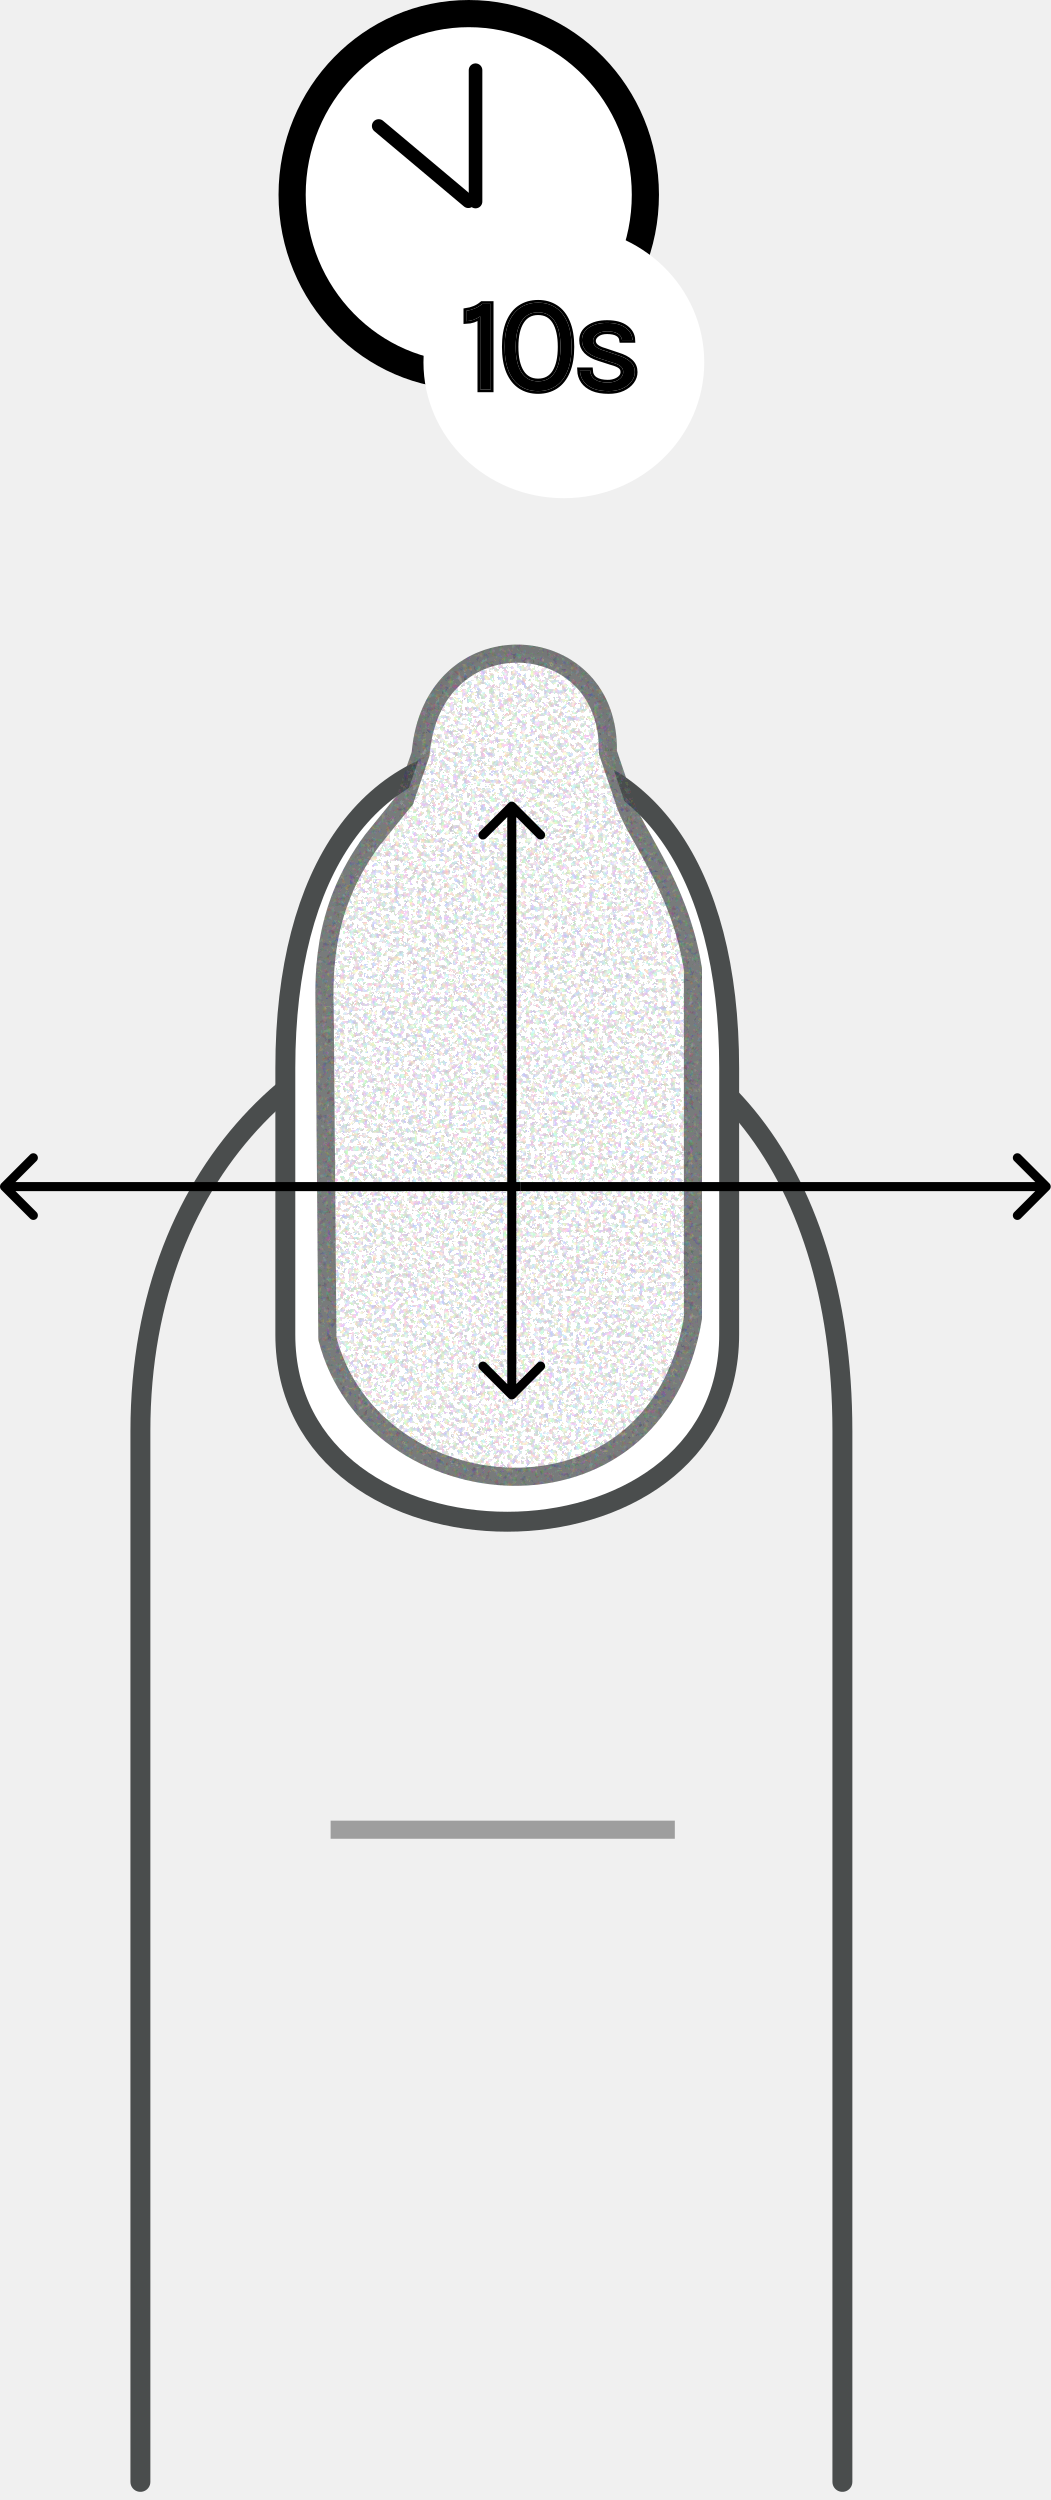
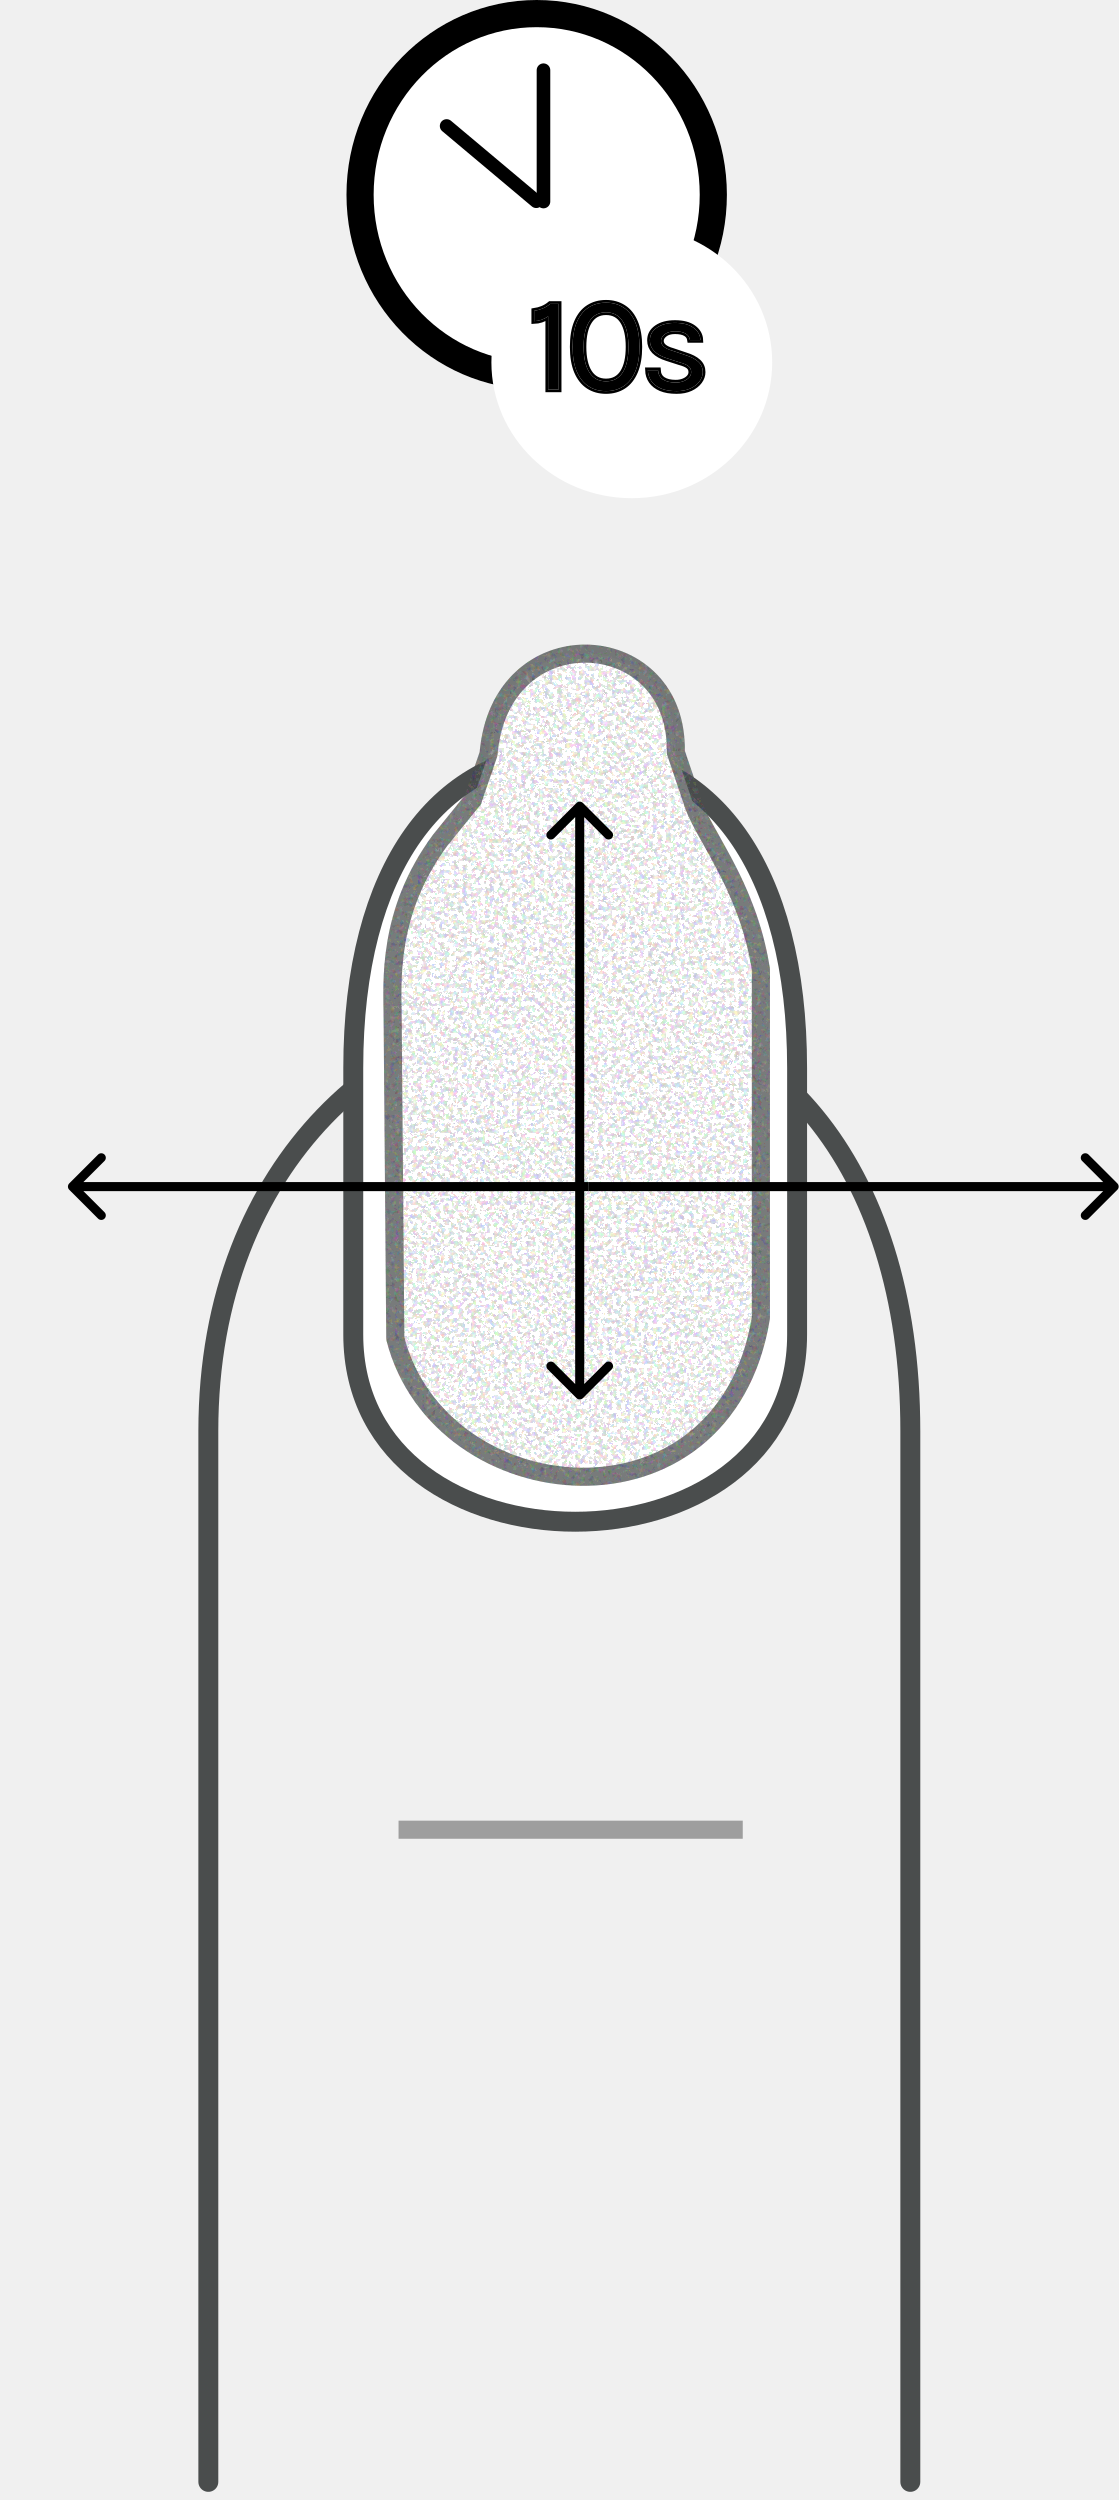
- <svg xmlns="http://www.w3.org/2000/svg" xmlns:xlink="http://www.w3.org/1999/xlink" width="116" height="276" viewBox="0 0 116 276" fill="none">
+ <svg xmlns="http://www.w3.org/2000/svg" xmlns:xlink="http://www.w3.org/1999/xlink" width="123.50" height="276" viewBox="-7.50 0 123.50 276" fill="none">
  <use xlink:href="#stroke0_359_8" fill="white" />
  <mask id="stroke1_359_8" fill="white">
    <use xlink:href="#stroke0_359_8" />
  </mask>
  <path d="M72.75 21.5C72.75 33.374 63.348 43 51.75 43C40.152 43 30.75 33.374 30.75 21.5C30.75 9.626 40.152 0 51.75 0C63.348 0 72.75 9.626 72.75 21.5Z" stroke-width="6" stroke="black" mask="url(#stroke1_359_8)" />
  <path d="M52.5 7.75V22.25" stroke-width="1.5" stroke-linecap="round" stroke="black" />
  <path d="M41.807 13.908L51.702 22.218" stroke-width="1.5" stroke-linecap="round" stroke="black" />
  <ellipse cx="62.25" cy="40" rx="15.5" ry="15" fill="white" />
  <use xlink:href="#stroke2_359_8" fill="black" />
  <mask id="stroke3_359_8" maskUnits="userSpaceOnUse" x="50.75" y="33" width="20" height="11" fill="black">
    <rect fill="white" x="50.75" y="33" width="20" height="11" />
    <use xlink:href="#stroke2_359_8" />
  </mask>
  <path d="M53.24 33.55H54.185V43H53.015V34.93C52.775 35.095 52.523 35.222 52.258 35.312C51.998 35.398 51.735 35.445 51.47 35.455V34.315C51.785 34.27 52.09 34.188 52.385 34.068C52.685 33.947 52.97 33.775 53.24 33.55ZM59.406 43.18C58.666 43.18 58.019 43 57.464 42.64C56.914 42.28 56.484 41.737 56.174 41.013C55.869 40.288 55.716 39.38 55.716 38.29C55.716 37.2 55.869 36.295 56.174 35.575C56.484 34.85 56.914 34.31 57.464 33.955C58.019 33.595 58.666 33.415 59.406 33.415C60.141 33.415 60.786 33.595 61.341 33.955C61.896 34.31 62.326 34.85 62.631 35.575C62.941 36.295 63.096 37.2 63.096 38.29C63.096 39.38 62.941 40.288 62.631 41.013C62.326 41.737 61.896 42.28 61.341 42.64C60.786 43 60.141 43.18 59.406 43.18ZM59.406 42.1C60.216 42.1 60.831 41.77 61.251 41.11C61.671 40.445 61.881 39.505 61.881 38.29C61.881 37.075 61.671 36.138 61.251 35.477C60.831 34.812 60.216 34.48 59.406 34.48C58.606 34.48 57.994 34.812 57.569 35.477C57.144 36.138 56.931 37.075 56.931 38.29C56.931 39.505 57.144 40.445 57.569 41.11C57.994 41.77 58.606 42.1 59.406 42.1ZM67.202 43.18C66.507 43.18 65.927 43.083 65.462 42.888C64.997 42.688 64.645 42.415 64.405 42.07C64.165 41.72 64.037 41.32 64.022 40.87H65.147C65.172 41.325 65.355 41.667 65.695 41.898C66.04 42.123 66.507 42.235 67.097 42.235C67.407 42.235 67.692 42.185 67.952 42.085C68.212 41.985 68.42 41.847 68.575 41.672C68.73 41.498 68.807 41.3 68.807 41.08C68.807 40.8 68.705 40.58 68.5 40.42C68.295 40.26 67.967 40.12 67.517 40L66.122 39.55C65.517 39.36 65.052 39.1 64.727 38.77C64.407 38.435 64.247 38.035 64.247 37.57C64.247 36.99 64.502 36.525 65.012 36.175C65.522 35.825 66.192 35.65 67.022 35.65C67.902 35.65 68.585 35.83 69.07 36.19C69.555 36.55 69.807 37 69.827 37.54H68.672C68.627 37.225 68.467 36.987 68.192 36.828C67.917 36.663 67.527 36.58 67.022 36.58C66.537 36.58 66.157 36.69 65.882 36.91C65.612 37.125 65.477 37.365 65.477 37.63C65.477 38.125 65.902 38.49 66.752 38.725L68.177 39.205C68.792 39.39 69.262 39.633 69.587 39.932C69.917 40.233 70.082 40.615 70.082 41.08C70.082 41.44 69.965 41.78 69.73 42.1C69.495 42.42 69.162 42.68 68.732 42.88C68.302 43.08 67.792 43.18 67.202 43.18Z" stroke-width="0.6" stroke="black" mask="url(#stroke3_359_8)" />
  <path d="M15.5 274V158C15.5 128 35.992 111 56.5 111C77.008 111 93 128 93 158V274" stroke-width="2.2" stroke-linecap="round" stroke-linejoin="round" stroke="#4A4D4D" />
  <rect x="36.5" y="201" width="38" height="2" fill="black" fill-opacity="0.34" />
  <path d="M31.5 117.919C31.5 95.865 40.923 83 56 83C71.077 83 80.5 95.865 80.5 117.919V147.324C80.5 174.892 31.5 174.892 31.5 147.324V117.919Z" fill="white" stroke-width="2.2" stroke-linecap="round" stroke-linejoin="round" stroke="#4A4D4D" />
  <g filter="url(#filter0_n_359_8)">
    <path d="M41.101 92.752L44.693 88.323L46.437 83.235C47.68 68.054 66.993 69.121 67.104 82.532L67.109 83.058L68.889 88.31C69.904 91.985 75 97.5 76.501 107L76.501 127L76.501 145.5C72.5 170 41.101 167 36.142 147.778L35.849 112.384C35.816 108.339 35.219 100.741 41.101 92.752Z" fill="white" stroke-width="2" stroke-linecap="round" stroke-linejoin="round" stroke="#4A4D4D" stroke-opacity="0.74" />
  </g>
  <path d="M57.5 131L57.5 131.5L115.5 131.5L115.5 131L115.5 130.5L57.5 130.5L57.5 131ZM115.854 131.353C116.049 131.158 116.049 130.842 115.854 130.646L112.672 127.464C112.476 127.269 112.16 127.269 111.964 127.464C111.769 127.66 111.769 127.976 111.964 128.171L114.793 131L111.964 133.828C111.769 134.024 111.769 134.34 111.964 134.535C112.16 134.731 112.476 134.731 112.672 134.535L115.854 131.353Z" fill="black" />
  <path d="M57.5 131V130.5H0.5V131V131.5H57.5V131ZM0.146 130.646C-0.049 130.842 -0.049 131.158 0.146 131.353L3.328 134.535C3.524 134.731 3.84 134.731 4.036 134.535C4.231 134.34 4.231 134.024 4.036 133.828L1.207 131L4.036 128.171C4.231 127.976 4.231 127.66 4.036 127.464C3.84 127.269 3.524 127.269 3.328 127.464L0.146 130.646Z" fill="black" />
  <path d="M56.5 131L57 131L57 89L56.5 89L56 89L56 131L56.5 131ZM56.854 88.646C56.658 88.451 56.342 88.451 56.147 88.646L52.965 91.828C52.769 92.024 52.769 92.34 52.965 92.535C53.16 92.731 53.476 92.731 53.672 92.535L56.5 89.707L59.328 92.535C59.524 92.731 59.84 92.731 60.036 92.535C60.231 92.34 60.231 92.024 60.036 91.828L56.854 88.646Z" fill="black" />
  <path d="M56.5 131H56V154H56.5H57V131H56.5ZM56.146 154.354C56.342 154.549 56.658 154.549 56.854 154.354L60.035 151.172C60.231 150.976 60.231 150.66 60.035 150.464C59.84 150.269 59.524 150.269 59.328 150.464L56.5 153.293L53.672 150.464C53.476 150.269 53.16 150.269 52.965 150.464C52.769 150.66 52.769 150.976 52.965 151.172L56.146 154.354Z" fill="black" />
  <defs>
    <filter id="filter0_n_359_8" x="34.817" y="71.161" width="42.684" height="92.875" filterUnits="userSpaceOnUse" color-interpolation-filters="sRGB">
      <feFlood flood-opacity="0" result="BackgroundImageFix" />
      <feBlend mode="normal" in="SourceGraphic" in2="BackgroundImageFix" result="shape" />
      <feTurbulence type="fractalNoise" baseFrequency="2 2" stitchTiles="stitch" numOctaves="3" result="noise" seed="6963" />
      <feComponentTransfer in="noise" result="coloredNoise1">
        <feFuncR type="linear" slope="2" intercept="-0.5" />
        <feFuncG type="linear" slope="2" intercept="-0.5" />
        <feFuncB type="linear" slope="2" intercept="-0.5" />
        <feFuncA type="discrete" tableValues="1 1 1 1 1 1 1 1 1 1 1 1 1 1 1 1 1 1 1 1 1 1 1 1 1 1 1 1 1 1 1 1 1 1 1 1 1 1 1 1 1 1 1 1 1 1 1 1 1 1 1 0 0 0 0 0 0 0 0 0 0 0 0 0 0 0 0 0 0 0 0 0 0 0 0 0 0 0 0 0 0 0 0 0 0 0 0 0 0 0 0 0 0 0 0 0 0 0 0 0 " />
      </feComponentTransfer>
      <feComposite operator="in" in2="shape" in="coloredNoise1" result="noise1Clipped" />
      <feComponentTransfer in="noise1Clipped" result="color1">
        <feFuncA type="table" tableValues="0 0.22" />
      </feComponentTransfer>
      <feMerge result="effect1_noise_359_8">
        <feMergeNode in="shape" />
        <feMergeNode in="color1" />
      </feMerge>
    </filter>
    <path id="stroke0_359_8" d="M72.75 21.5C72.75 33.374 63.348 43 51.75 43C40.152 43 30.75 33.374 30.75 21.5C30.75 9.626 40.152 0 51.75 0C63.348 0 72.75 9.626 72.75 21.5Z" />
    <path id="stroke2_359_8" d="M53.24 33.55H54.185V43H53.015V34.93C52.775 35.095 52.523 35.222 52.258 35.312C51.998 35.398 51.735 35.445 51.47 35.455V34.315C51.785 34.27 52.09 34.188 52.385 34.068C52.685 33.947 52.97 33.775 53.24 33.55ZM59.406 43.18C58.666 43.18 58.019 43 57.464 42.64C56.914 42.28 56.484 41.737 56.174 41.013C55.869 40.288 55.716 39.38 55.716 38.29C55.716 37.2 55.869 36.295 56.174 35.575C56.484 34.85 56.914 34.31 57.464 33.955C58.019 33.595 58.666 33.415 59.406 33.415C60.141 33.415 60.786 33.595 61.341 33.955C61.896 34.31 62.326 34.85 62.631 35.575C62.941 36.295 63.096 37.2 63.096 38.29C63.096 39.38 62.941 40.288 62.631 41.013C62.326 41.737 61.896 42.28 61.341 42.64C60.786 43 60.141 43.18 59.406 43.18ZM59.406 42.1C60.216 42.1 60.831 41.77 61.251 41.11C61.671 40.445 61.881 39.505 61.881 38.29C61.881 37.075 61.671 36.138 61.251 35.477C60.831 34.812 60.216 34.48 59.406 34.48C58.606 34.48 57.994 34.812 57.569 35.477C57.144 36.138 56.931 37.075 56.931 38.29C56.931 39.505 57.144 40.445 57.569 41.11C57.994 41.77 58.606 42.1 59.406 42.1ZM67.202 43.18C66.507 43.18 65.927 43.083 65.462 42.888C64.997 42.688 64.645 42.415 64.405 42.07C64.165 41.72 64.037 41.32 64.022 40.87H65.147C65.172 41.325 65.355 41.667 65.695 41.898C66.04 42.123 66.507 42.235 67.097 42.235C67.407 42.235 67.692 42.185 67.952 42.085C68.212 41.985 68.42 41.847 68.575 41.672C68.73 41.498 68.807 41.3 68.807 41.08C68.807 40.8 68.705 40.58 68.5 40.42C68.295 40.26 67.967 40.12 67.517 40L66.122 39.55C65.517 39.36 65.052 39.1 64.727 38.77C64.407 38.435 64.247 38.035 64.247 37.57C64.247 36.99 64.502 36.525 65.012 36.175C65.522 35.825 66.192 35.65 67.022 35.65C67.902 35.65 68.585 35.83 69.07 36.19C69.555 36.55 69.807 37 69.827 37.54H68.672C68.627 37.225 68.467 36.987 68.192 36.828C67.917 36.663 67.527 36.58 67.022 36.58C66.537 36.58 66.157 36.69 65.882 36.91C65.612 37.125 65.477 37.365 65.477 37.63C65.477 38.125 65.902 38.49 66.752 38.725L68.177 39.205C68.792 39.39 69.262 39.633 69.587 39.932C69.917 40.233 70.082 40.615 70.082 41.08C70.082 41.44 69.965 41.78 69.73 42.1C69.495 42.42 69.162 42.68 68.732 42.88C68.302 43.08 67.792 43.18 67.202 43.18Z" />
  </defs>
</svg>
